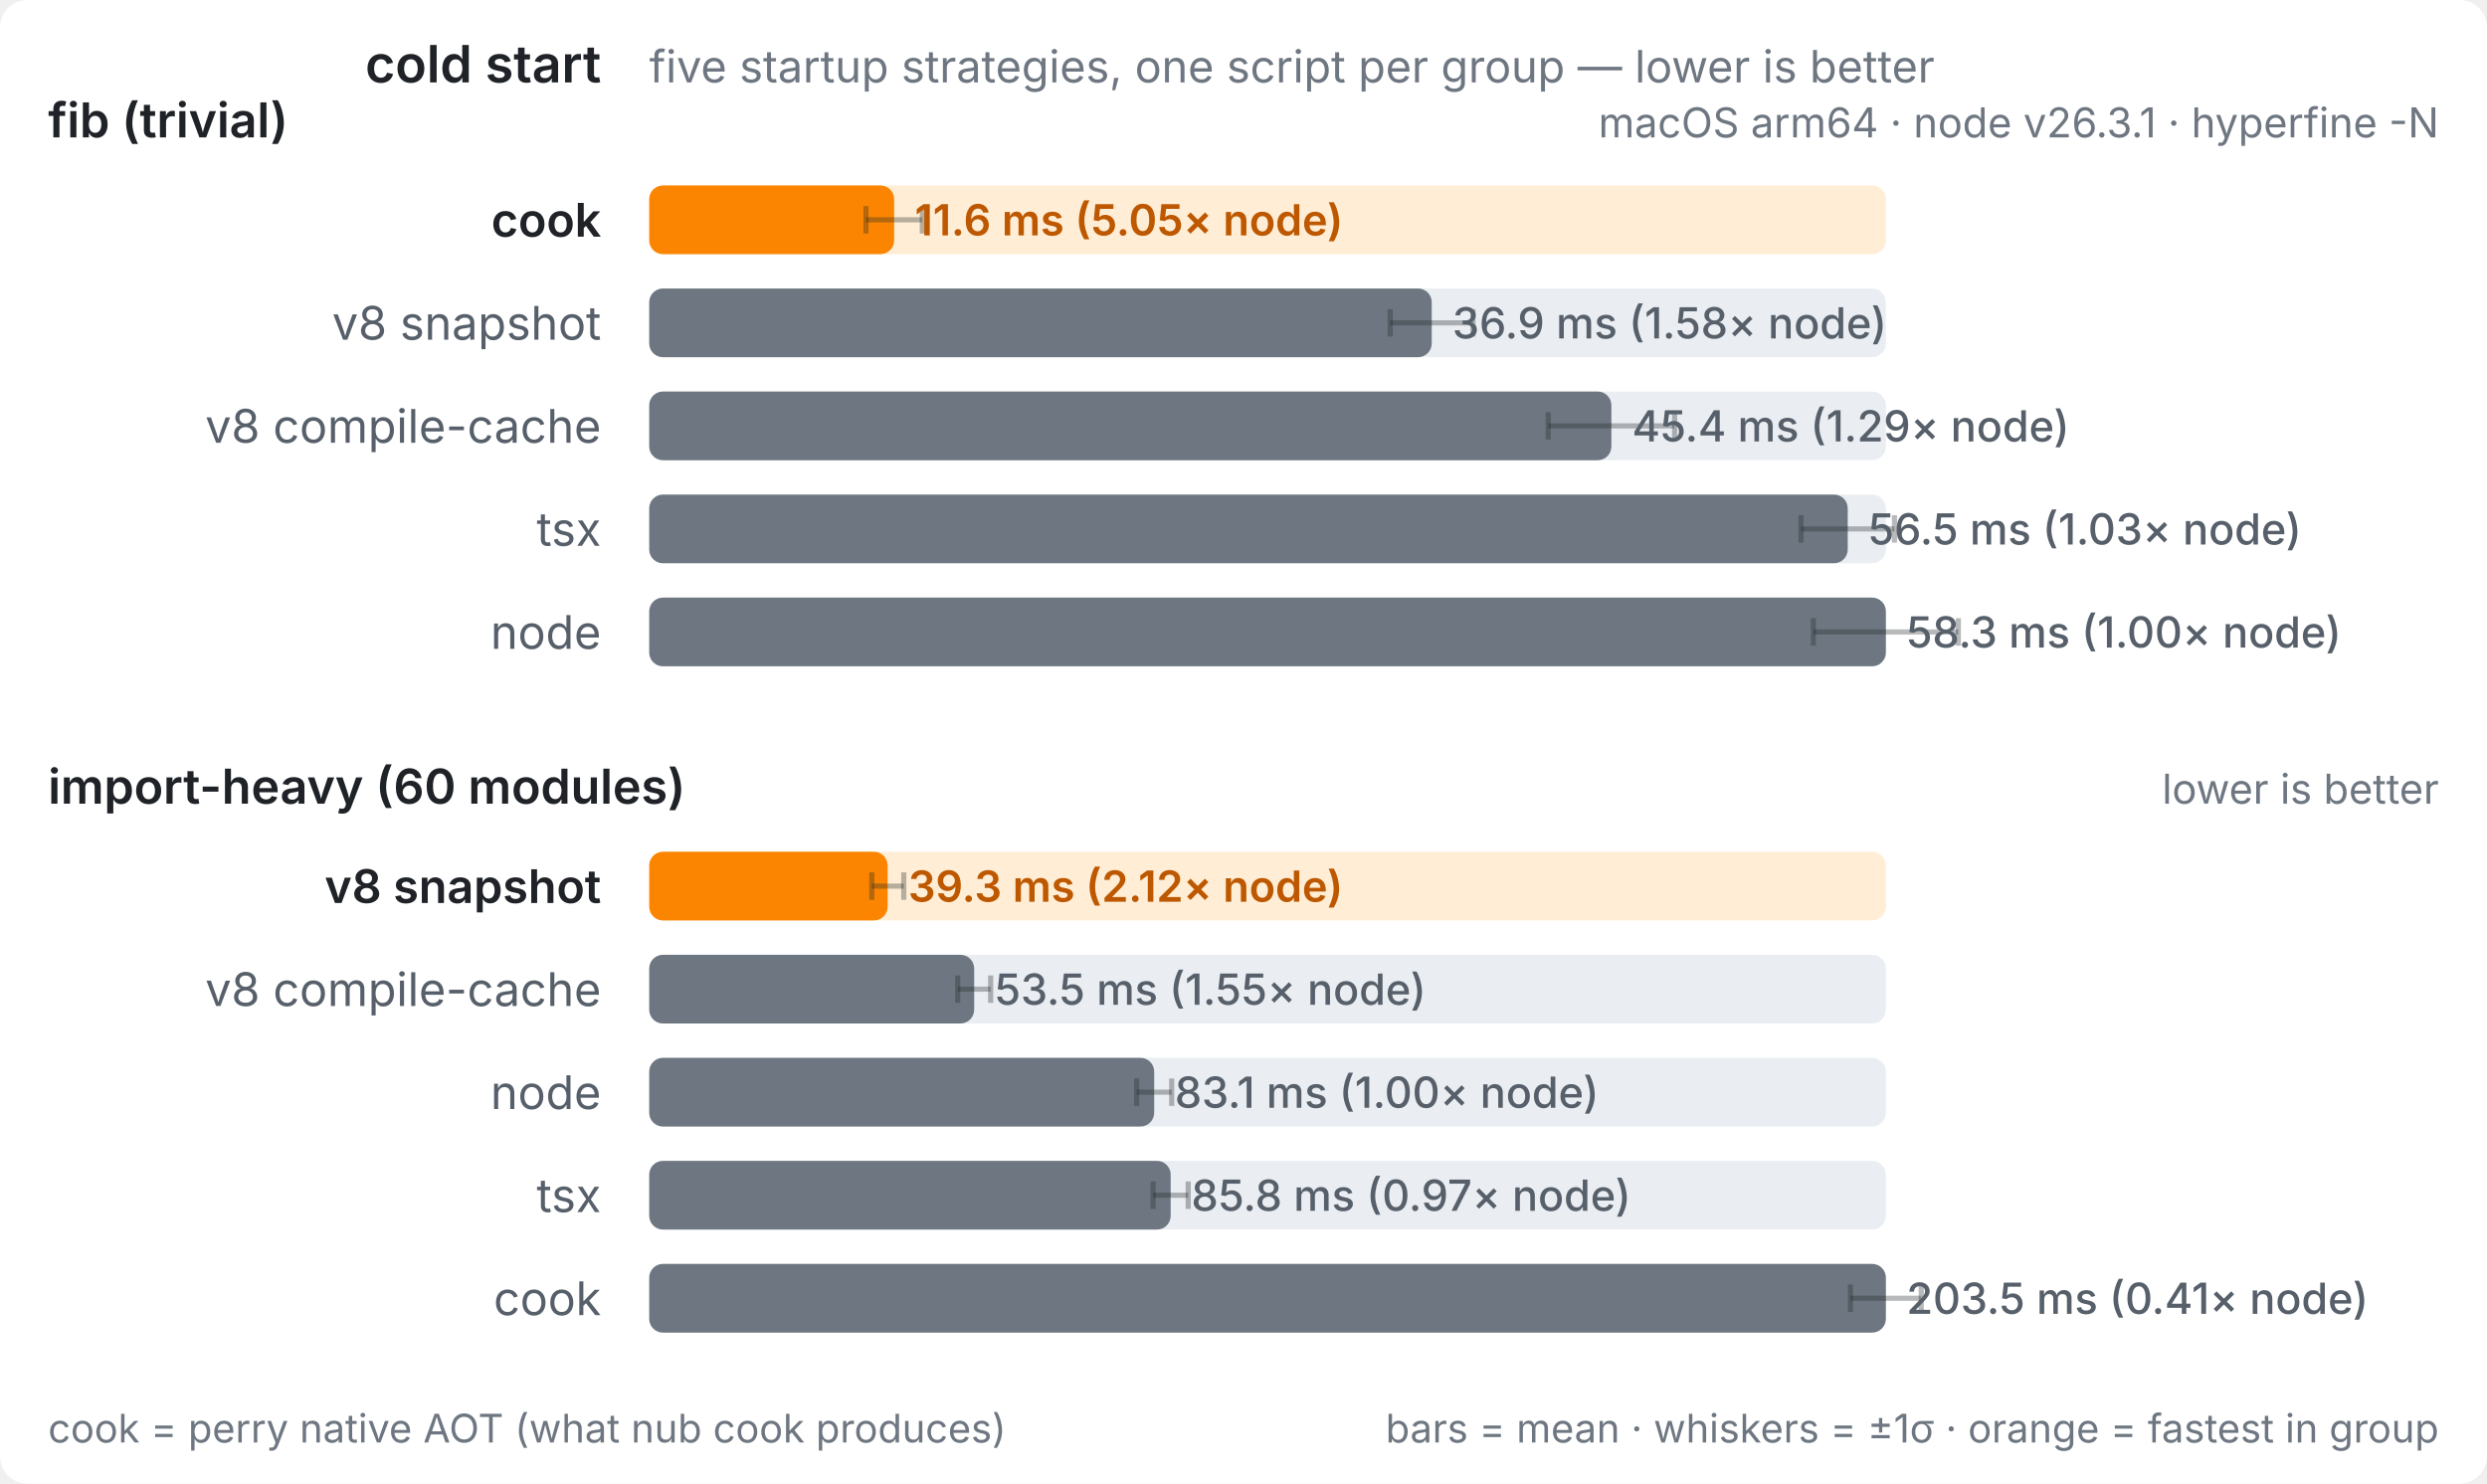
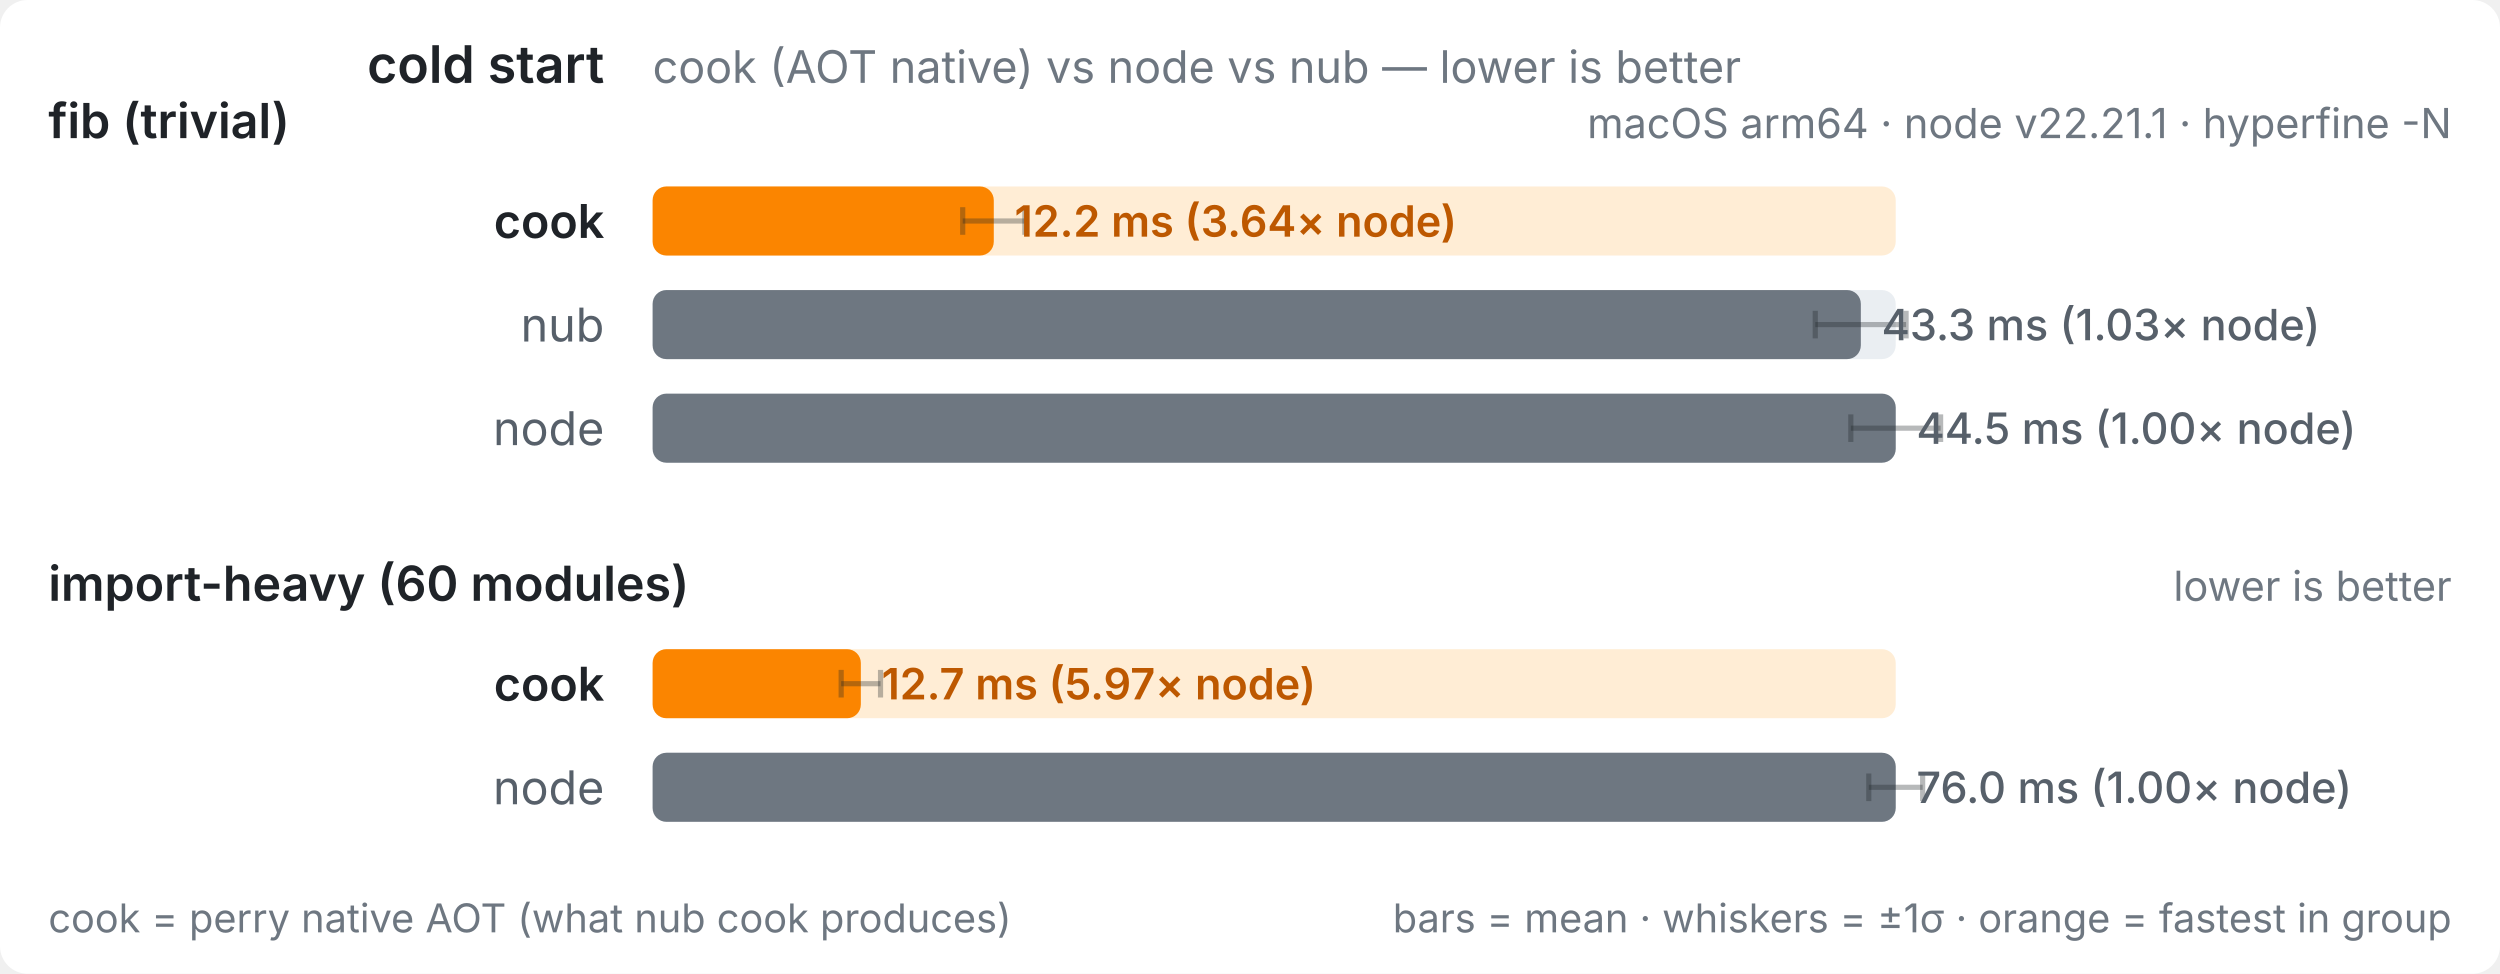
- <svg xmlns="http://www.w3.org/2000/svg" viewBox="0 0 724 432" width="724" height="432" role="img" aria-label="cold start across approaches, fib and import-heavy scripts, lower is better">
-   <rect x="0" y="0" width="724" height="432" rx="8" fill="#ffffff" />
+ <svg xmlns="http://www.w3.org/2000/svg" viewBox="0 0 724 282" width="724" height="282" role="img" aria-label="cold start across approaches, fib and import-heavy scripts, lower is better">
+   <rect x="0" y="0" width="724" height="282" rx="8" fill="#ffffff" />
  <text x="175" y="24" text-anchor="end" font-size="15" font-weight="600" fill="#1f2328" font-family="-apple-system, BlinkMacSystemFont, 'Segoe UI', system-ui, sans-serif">cold start</text>
-   <text x="189" y="24" font-size="13" fill="#6e7781" font-family="-apple-system, BlinkMacSystemFont, 'Segoe UI', system-ui, sans-serif">five startup strategies, one script per group — lower is better</text>
+   <text x="189" y="24" font-size="13" fill="#6e7781" font-family="-apple-system, BlinkMacSystemFont, 'Segoe UI', system-ui, sans-serif">cook (AOT native) vs node vs nub — lower is better</text>
  <text x="14" y="40" font-size="14" font-weight="600" fill="#1f2328" font-family="-apple-system, BlinkMacSystemFont, 'Segoe UI', system-ui, sans-serif">fib (trivial)</text>
-   <text x="710" y="40" text-anchor="end" font-size="12" fill="#6e7781" font-family="-apple-system, BlinkMacSystemFont, 'Segoe UI', system-ui, sans-serif">macOS arm64 · node v26.3.1 · hyperfine -N</text>
+   <text x="710" y="40" text-anchor="end" font-size="12" fill="#6e7781" font-family="-apple-system, BlinkMacSystemFont, 'Segoe UI', system-ui, sans-serif">macOS arm64 · node v22.21.1 · hyperfine -N</text>
  <text x="175" y="64" text-anchor="end" dominant-baseline="central" font-size="13.5" font-weight="600" fill="#1f2328" font-family="-apple-system, BlinkMacSystemFont, 'Segoe UI', system-ui, sans-serif">cook</text>
  <rect x="189" y="54" width="360" height="20" rx="4" fill="#ffedd5" />
-   <rect x="189" y="54" width="71.3" height="20" rx="4" fill="#fb8500" />
-   <line x1="252.1" x2="268.5" y1="64" y2="64" stroke="#1f2328" stroke-opacity="0.32" stroke-width="1.5" />
-   <line x1="252.1" x2="252.1" y1="60" y2="68" stroke="#1f2328" stroke-opacity="0.32" stroke-width="1.5" />
-   <line x1="268.5" x2="268.5" y1="60" y2="68" stroke="#1f2328" stroke-opacity="0.32" stroke-width="1.5" />
-   <text x="266.3" y="64" dominant-baseline="central" font-size="12.5" font-weight="600" fill="#bd5800" font-family="-apple-system, BlinkMacSystemFont, 'Segoe UI', system-ui, sans-serif">11.6 ms (5.05× node)</text>
-   <text x="175" y="94" text-anchor="end" dominant-baseline="central" font-size="13.5" font-weight="400" fill="#57606a" font-family="-apple-system, BlinkMacSystemFont, 'Segoe UI', system-ui, sans-serif">v8 snapshot</text>
+   <rect x="189" y="54" width="98.8" height="20" rx="4" fill="#fb8500" />
+   <line x1="278.8" x2="296.8" y1="64" y2="64" stroke="#1f2328" stroke-opacity="0.32" stroke-width="1.5" />
+   <line x1="278.8" x2="278.8" y1="60" y2="68" stroke="#1f2328" stroke-opacity="0.32" stroke-width="1.5" />
+   <line x1="296.8" x2="296.8" y1="60" y2="68" stroke="#1f2328" stroke-opacity="0.32" stroke-width="1.5" />
+   <text x="293.8" y="64" dominant-baseline="central" font-size="12.5" font-weight="600" fill="#bd5800" font-family="-apple-system, BlinkMacSystemFont, 'Segoe UI', system-ui, sans-serif">12.2 ms (3.64× node)</text>
+   <text x="175" y="94" text-anchor="end" dominant-baseline="central" font-size="13.5" font-weight="400" fill="#57606a" font-family="-apple-system, BlinkMacSystemFont, 'Segoe UI', system-ui, sans-serif">nub</text>
  <rect x="189" y="84" width="360" height="20" rx="4" fill="#eaeef2" />
-   <rect x="189" y="84" width="227.8" height="20" rx="4" fill="#6e7781" />
-   <line x1="404.7" x2="428.8" y1="94" y2="94" stroke="#1f2328" stroke-opacity="0.32" stroke-width="1.5" />
-   <line x1="404.7" x2="404.7" y1="90" y2="98" stroke="#1f2328" stroke-opacity="0.32" stroke-width="1.5" />
-   <line x1="428.8" x2="428.8" y1="90" y2="98" stroke="#1f2328" stroke-opacity="0.32" stroke-width="1.5" />
-   <text x="422.8" y="94" dominant-baseline="central" font-size="12.5" font-weight="500" fill="#57606a" font-family="-apple-system, BlinkMacSystemFont, 'Segoe UI', system-ui, sans-serif">36.9 ms (1.58× node)</text>
-   <text x="175" y="124" text-anchor="end" dominant-baseline="central" font-size="13.5" font-weight="400" fill="#57606a" font-family="-apple-system, BlinkMacSystemFont, 'Segoe UI', system-ui, sans-serif">v8 compile-cache</text>
+   <rect x="189" y="84" width="349.9" height="20" rx="4" fill="#6e7781" />
+   <line x1="525.7" x2="552.0" y1="94" y2="94" stroke="#1f2328" stroke-opacity="0.32" stroke-width="1.5" />
+   <line x1="525.7" x2="525.7" y1="90" y2="98" stroke="#1f2328" stroke-opacity="0.32" stroke-width="1.5" />
+   <line x1="552.0" x2="552.0" y1="90" y2="98" stroke="#1f2328" stroke-opacity="0.32" stroke-width="1.5" />
+   <text x="544.9" y="94" dominant-baseline="central" font-size="12.5" font-weight="500" fill="#57606a" font-family="-apple-system, BlinkMacSystemFont, 'Segoe UI', system-ui, sans-serif">43.3 ms (1.03× node)</text>
+   <text x="175" y="124" text-anchor="end" dominant-baseline="central" font-size="13.5" font-weight="400" fill="#57606a" font-family="-apple-system, BlinkMacSystemFont, 'Segoe UI', system-ui, sans-serif">node</text>
  <rect x="189" y="114" width="360" height="20" rx="4" fill="#eaeef2" />
-   <rect x="189" y="114" width="280.1" height="20" rx="4" fill="#6e7781" />
-   <line x1="450.7" x2="487.5" y1="124" y2="124" stroke="#1f2328" stroke-opacity="0.32" stroke-width="1.5" />
-   <line x1="450.7" x2="450.7" y1="120" y2="128" stroke="#1f2328" stroke-opacity="0.32" stroke-width="1.5" />
-   <line x1="487.5" x2="487.5" y1="120" y2="128" stroke="#1f2328" stroke-opacity="0.32" stroke-width="1.5" />
-   <text x="475.1" y="124" dominant-baseline="central" font-size="12.5" font-weight="500" fill="#57606a" font-family="-apple-system, BlinkMacSystemFont, 'Segoe UI', system-ui, sans-serif">45.4 ms (1.29× node)</text>
-   <text x="175" y="154" text-anchor="end" dominant-baseline="central" font-size="13.5" font-weight="400" fill="#57606a" font-family="-apple-system, BlinkMacSystemFont, 'Segoe UI', system-ui, sans-serif">tsx</text>
-   <rect x="189" y="144" width="360" height="20" rx="4" fill="#eaeef2" />
-   <rect x="189" y="144" width="348.9" height="20" rx="4" fill="#6e7781" />
-   <line x1="524.3" x2="551.5" y1="154" y2="154" stroke="#1f2328" stroke-opacity="0.32" stroke-width="1.5" />
-   <line x1="524.3" x2="524.3" y1="150" y2="158" stroke="#1f2328" stroke-opacity="0.32" stroke-width="1.5" />
-   <line x1="551.5" x2="551.5" y1="150" y2="158" stroke="#1f2328" stroke-opacity="0.32" stroke-width="1.5" />
-   <text x="543.9" y="154" dominant-baseline="central" font-size="12.5" font-weight="500" fill="#57606a" font-family="-apple-system, BlinkMacSystemFont, 'Segoe UI', system-ui, sans-serif">56.5 ms (1.03× node)</text>
-   <text x="175" y="184" text-anchor="end" dominant-baseline="central" font-size="13.5" font-weight="400" fill="#57606a" font-family="-apple-system, BlinkMacSystemFont, 'Segoe UI', system-ui, sans-serif">node</text>
-   <rect x="189" y="174" width="360" height="20" rx="4" fill="#eaeef2" />
-   <rect x="189" y="174" width="360.0" height="20" rx="4" fill="#6e7781" />
-   <line x1="527.9" x2="570.1" y1="184" y2="184" stroke="#1f2328" stroke-opacity="0.32" stroke-width="1.5" />
-   <line x1="527.9" x2="527.9" y1="180" y2="188" stroke="#1f2328" stroke-opacity="0.32" stroke-width="1.5" />
-   <line x1="570.1" x2="570.1" y1="180" y2="188" stroke="#1f2328" stroke-opacity="0.32" stroke-width="1.5" />
-   <text x="555.0" y="184" dominant-baseline="central" font-size="12.5" font-weight="500" fill="#57606a" font-family="-apple-system, BlinkMacSystemFont, 'Segoe UI', system-ui, sans-serif">58.3 ms (1.00× node)</text>
-   <text x="14" y="234" font-size="14" font-weight="600" fill="#1f2328" font-family="-apple-system, BlinkMacSystemFont, 'Segoe UI', system-ui, sans-serif">import-heavy (60 modules)</text>
-   <text x="710" y="234" text-anchor="end" font-size="12" fill="#6e7781" font-family="-apple-system, BlinkMacSystemFont, 'Segoe UI', system-ui, sans-serif">lower is better</text>
-   <text x="175" y="258" text-anchor="end" dominant-baseline="central" font-size="13.5" font-weight="600" fill="#1f2328" font-family="-apple-system, BlinkMacSystemFont, 'Segoe UI', system-ui, sans-serif">v8 snapshot</text>
-   <rect x="189" y="248" width="360" height="20" rx="4" fill="#ffedd5" />
-   <rect x="189" y="248" width="69.4" height="20" rx="4" fill="#fb8500" />
-   <line x1="253.8" x2="263.1" y1="258" y2="258" stroke="#1f2328" stroke-opacity="0.32" stroke-width="1.5" />
-   <line x1="253.8" x2="253.8" y1="254" y2="262" stroke="#1f2328" stroke-opacity="0.32" stroke-width="1.5" />
-   <line x1="263.1" x2="263.1" y1="254" y2="262" stroke="#1f2328" stroke-opacity="0.32" stroke-width="1.5" />
-   <text x="264.4" y="258" dominant-baseline="central" font-size="12.5" font-weight="600" fill="#bd5800" font-family="-apple-system, BlinkMacSystemFont, 'Segoe UI', system-ui, sans-serif">39.3 ms (2.12× node)</text>
-   <text x="175" y="288" text-anchor="end" dominant-baseline="central" font-size="13.5" font-weight="400" fill="#57606a" font-family="-apple-system, BlinkMacSystemFont, 'Segoe UI', system-ui, sans-serif">v8 compile-cache</text>
-   <rect x="189" y="278" width="360" height="20" rx="4" fill="#eaeef2" />
-   <rect x="189" y="278" width="94.6" height="20" rx="4" fill="#6e7781" />
-   <line x1="278.8" x2="288.4" y1="288" y2="288" stroke="#1f2328" stroke-opacity="0.32" stroke-width="1.5" />
-   <line x1="278.8" x2="278.8" y1="284" y2="292" stroke="#1f2328" stroke-opacity="0.32" stroke-width="1.5" />
-   <line x1="288.4" x2="288.4" y1="284" y2="292" stroke="#1f2328" stroke-opacity="0.32" stroke-width="1.5" />
-   <text x="289.6" y="288" dominant-baseline="central" font-size="12.5" font-weight="500" fill="#57606a" font-family="-apple-system, BlinkMacSystemFont, 'Segoe UI', system-ui, sans-serif">53.5 ms (1.55× node)</text>
-   <text x="175" y="318" text-anchor="end" dominant-baseline="central" font-size="13.5" font-weight="400" fill="#57606a" font-family="-apple-system, BlinkMacSystemFont, 'Segoe UI', system-ui, sans-serif">node</text>
-   <rect x="189" y="308" width="360" height="20" rx="4" fill="#eaeef2" />
-   <rect x="189" y="308" width="147.0" height="20" rx="4" fill="#6e7781" />
-   <line x1="330.9" x2="341.1" y1="318" y2="318" stroke="#1f2328" stroke-opacity="0.32" stroke-width="1.5" />
-   <line x1="330.9" x2="330.9" y1="314" y2="322" stroke="#1f2328" stroke-opacity="0.32" stroke-width="1.5" />
-   <line x1="341.1" x2="341.1" y1="314" y2="322" stroke="#1f2328" stroke-opacity="0.32" stroke-width="1.5" />
-   <text x="342.0" y="318" dominant-baseline="central" font-size="12.5" font-weight="500" fill="#57606a" font-family="-apple-system, BlinkMacSystemFont, 'Segoe UI', system-ui, sans-serif">83.1 ms (1.00× node)</text>
-   <text x="175" y="348" text-anchor="end" dominant-baseline="central" font-size="13.5" font-weight="400" fill="#57606a" font-family="-apple-system, BlinkMacSystemFont, 'Segoe UI', system-ui, sans-serif">tsx</text>
-   <rect x="189" y="338" width="360" height="20" rx="4" fill="#eaeef2" />
-   <rect x="189" y="338" width="151.8" height="20" rx="4" fill="#6e7781" />
-   <line x1="335.7" x2="345.9" y1="348" y2="348" stroke="#1f2328" stroke-opacity="0.32" stroke-width="1.5" />
-   <line x1="335.7" x2="335.7" y1="344" y2="352" stroke="#1f2328" stroke-opacity="0.32" stroke-width="1.5" />
-   <line x1="345.9" x2="345.9" y1="344" y2="352" stroke="#1f2328" stroke-opacity="0.32" stroke-width="1.5" />
-   <text x="346.8" y="348" dominant-baseline="central" font-size="12.5" font-weight="500" fill="#57606a" font-family="-apple-system, BlinkMacSystemFont, 'Segoe UI', system-ui, sans-serif">85.8 ms (0.97× node)</text>
-   <text x="175" y="378" text-anchor="end" dominant-baseline="central" font-size="13.5" font-weight="400" fill="#57606a" font-family="-apple-system, BlinkMacSystemFont, 'Segoe UI', system-ui, sans-serif">cook</text>
-   <rect x="189" y="368" width="360" height="20" rx="4" fill="#eaeef2" />
-   <rect x="189" y="368" width="360.0" height="20" rx="4" fill="#6e7781" />
-   <line x1="538.7" x2="559.3" y1="378" y2="378" stroke="#1f2328" stroke-opacity="0.32" stroke-width="1.5" />
-   <line x1="538.7" x2="538.7" y1="374" y2="382" stroke="#1f2328" stroke-opacity="0.32" stroke-width="1.5" />
-   <line x1="559.3" x2="559.3" y1="374" y2="382" stroke="#1f2328" stroke-opacity="0.32" stroke-width="1.5" />
-   <text x="555.0" y="378" dominant-baseline="central" font-size="12.5" font-weight="500" fill="#57606a" font-family="-apple-system, BlinkMacSystemFont, 'Segoe UI', system-ui, sans-serif">203.5 ms (0.41× node)</text>
-   <text x="14" y="420" font-size="11.5" fill="#6e7781" font-family="-apple-system, BlinkMacSystemFont, 'Segoe UI', system-ui, sans-serif">cook = perry native AOT (what nub cook produces)</text>
-   <text x="710" y="420" text-anchor="end" font-size="11.5" fill="#6e7781" font-family="-apple-system, BlinkMacSystemFont, 'Segoe UI', system-ui, sans-serif">bars = mean · whiskers = ±1σ · orange = fastest in group</text>
+   <rect x="189" y="114" width="360.0" height="20" rx="4" fill="#6e7781" />
+   <line x1="536.0" x2="562.0" y1="124" y2="124" stroke="#1f2328" stroke-opacity="0.32" stroke-width="1.5" />
+   <line x1="536.0" x2="536.0" y1="120" y2="128" stroke="#1f2328" stroke-opacity="0.32" stroke-width="1.5" />
+   <line x1="562.0" x2="562.0" y1="120" y2="128" stroke="#1f2328" stroke-opacity="0.32" stroke-width="1.5" />
+   <text x="555.0" y="124" dominant-baseline="central" font-size="12.5" font-weight="500" fill="#57606a" font-family="-apple-system, BlinkMacSystemFont, 'Segoe UI', system-ui, sans-serif">44.5 ms (1.00× node)</text>
+   <text x="14" y="174" font-size="14" font-weight="600" fill="#1f2328" font-family="-apple-system, BlinkMacSystemFont, 'Segoe UI', system-ui, sans-serif">import-heavy (60 modules)</text>
+   <text x="710" y="174" text-anchor="end" font-size="12" fill="#6e7781" font-family="-apple-system, BlinkMacSystemFont, 'Segoe UI', system-ui, sans-serif">lower is better</text>
+   <text x="175" y="198" text-anchor="end" dominant-baseline="central" font-size="13.5" font-weight="600" fill="#1f2328" font-family="-apple-system, BlinkMacSystemFont, 'Segoe UI', system-ui, sans-serif">cook</text>
+   <rect x="189" y="188" width="360" height="20" rx="4" fill="#ffedd5" />
+   <rect x="189" y="188" width="60.3" height="20" rx="4" fill="#fb8500" />
+   <line x1="243.6" x2="255.0" y1="198" y2="198" stroke="#1f2328" stroke-opacity="0.32" stroke-width="1.5" />
+   <line x1="243.6" x2="243.6" y1="194" y2="202" stroke="#1f2328" stroke-opacity="0.32" stroke-width="1.5" />
+   <line x1="255.0" x2="255.0" y1="194" y2="202" stroke="#1f2328" stroke-opacity="0.32" stroke-width="1.5" />
+   <text x="255.3" y="198" dominant-baseline="central" font-size="12.5" font-weight="600" fill="#bd5800" font-family="-apple-system, BlinkMacSystemFont, 'Segoe UI', system-ui, sans-serif">12.7 ms (5.97× node)</text>
+   <text x="175" y="228" text-anchor="end" dominant-baseline="central" font-size="13.5" font-weight="400" fill="#57606a" font-family="-apple-system, BlinkMacSystemFont, 'Segoe UI', system-ui, sans-serif">node</text>
+   <rect x="189" y="218" width="360" height="20" rx="4" fill="#eaeef2" />
+   <rect x="189" y="218" width="360.0" height="20" rx="4" fill="#6e7781" />
+   <line x1="541.2" x2="556.8" y1="228" y2="228" stroke="#1f2328" stroke-opacity="0.32" stroke-width="1.5" />
+   <line x1="541.2" x2="541.2" y1="224" y2="232" stroke="#1f2328" stroke-opacity="0.32" stroke-width="1.5" />
+   <line x1="556.8" x2="556.8" y1="224" y2="232" stroke="#1f2328" stroke-opacity="0.32" stroke-width="1.5" />
+   <text x="555.0" y="228" dominant-baseline="central" font-size="12.5" font-weight="500" fill="#57606a" font-family="-apple-system, BlinkMacSystemFont, 'Segoe UI', system-ui, sans-serif">76.0 ms (1.00× node)</text>
+   <text x="14" y="270" font-size="11.5" fill="#6e7781" font-family="-apple-system, BlinkMacSystemFont, 'Segoe UI', system-ui, sans-serif">cook = perry native AOT (what nub cook produces)</text>
+   <text x="710" y="270" text-anchor="end" font-size="11.5" fill="#6e7781" font-family="-apple-system, BlinkMacSystemFont, 'Segoe UI', system-ui, sans-serif">bars = mean · whiskers = ±1σ · orange = fastest in group</text>
</svg>
